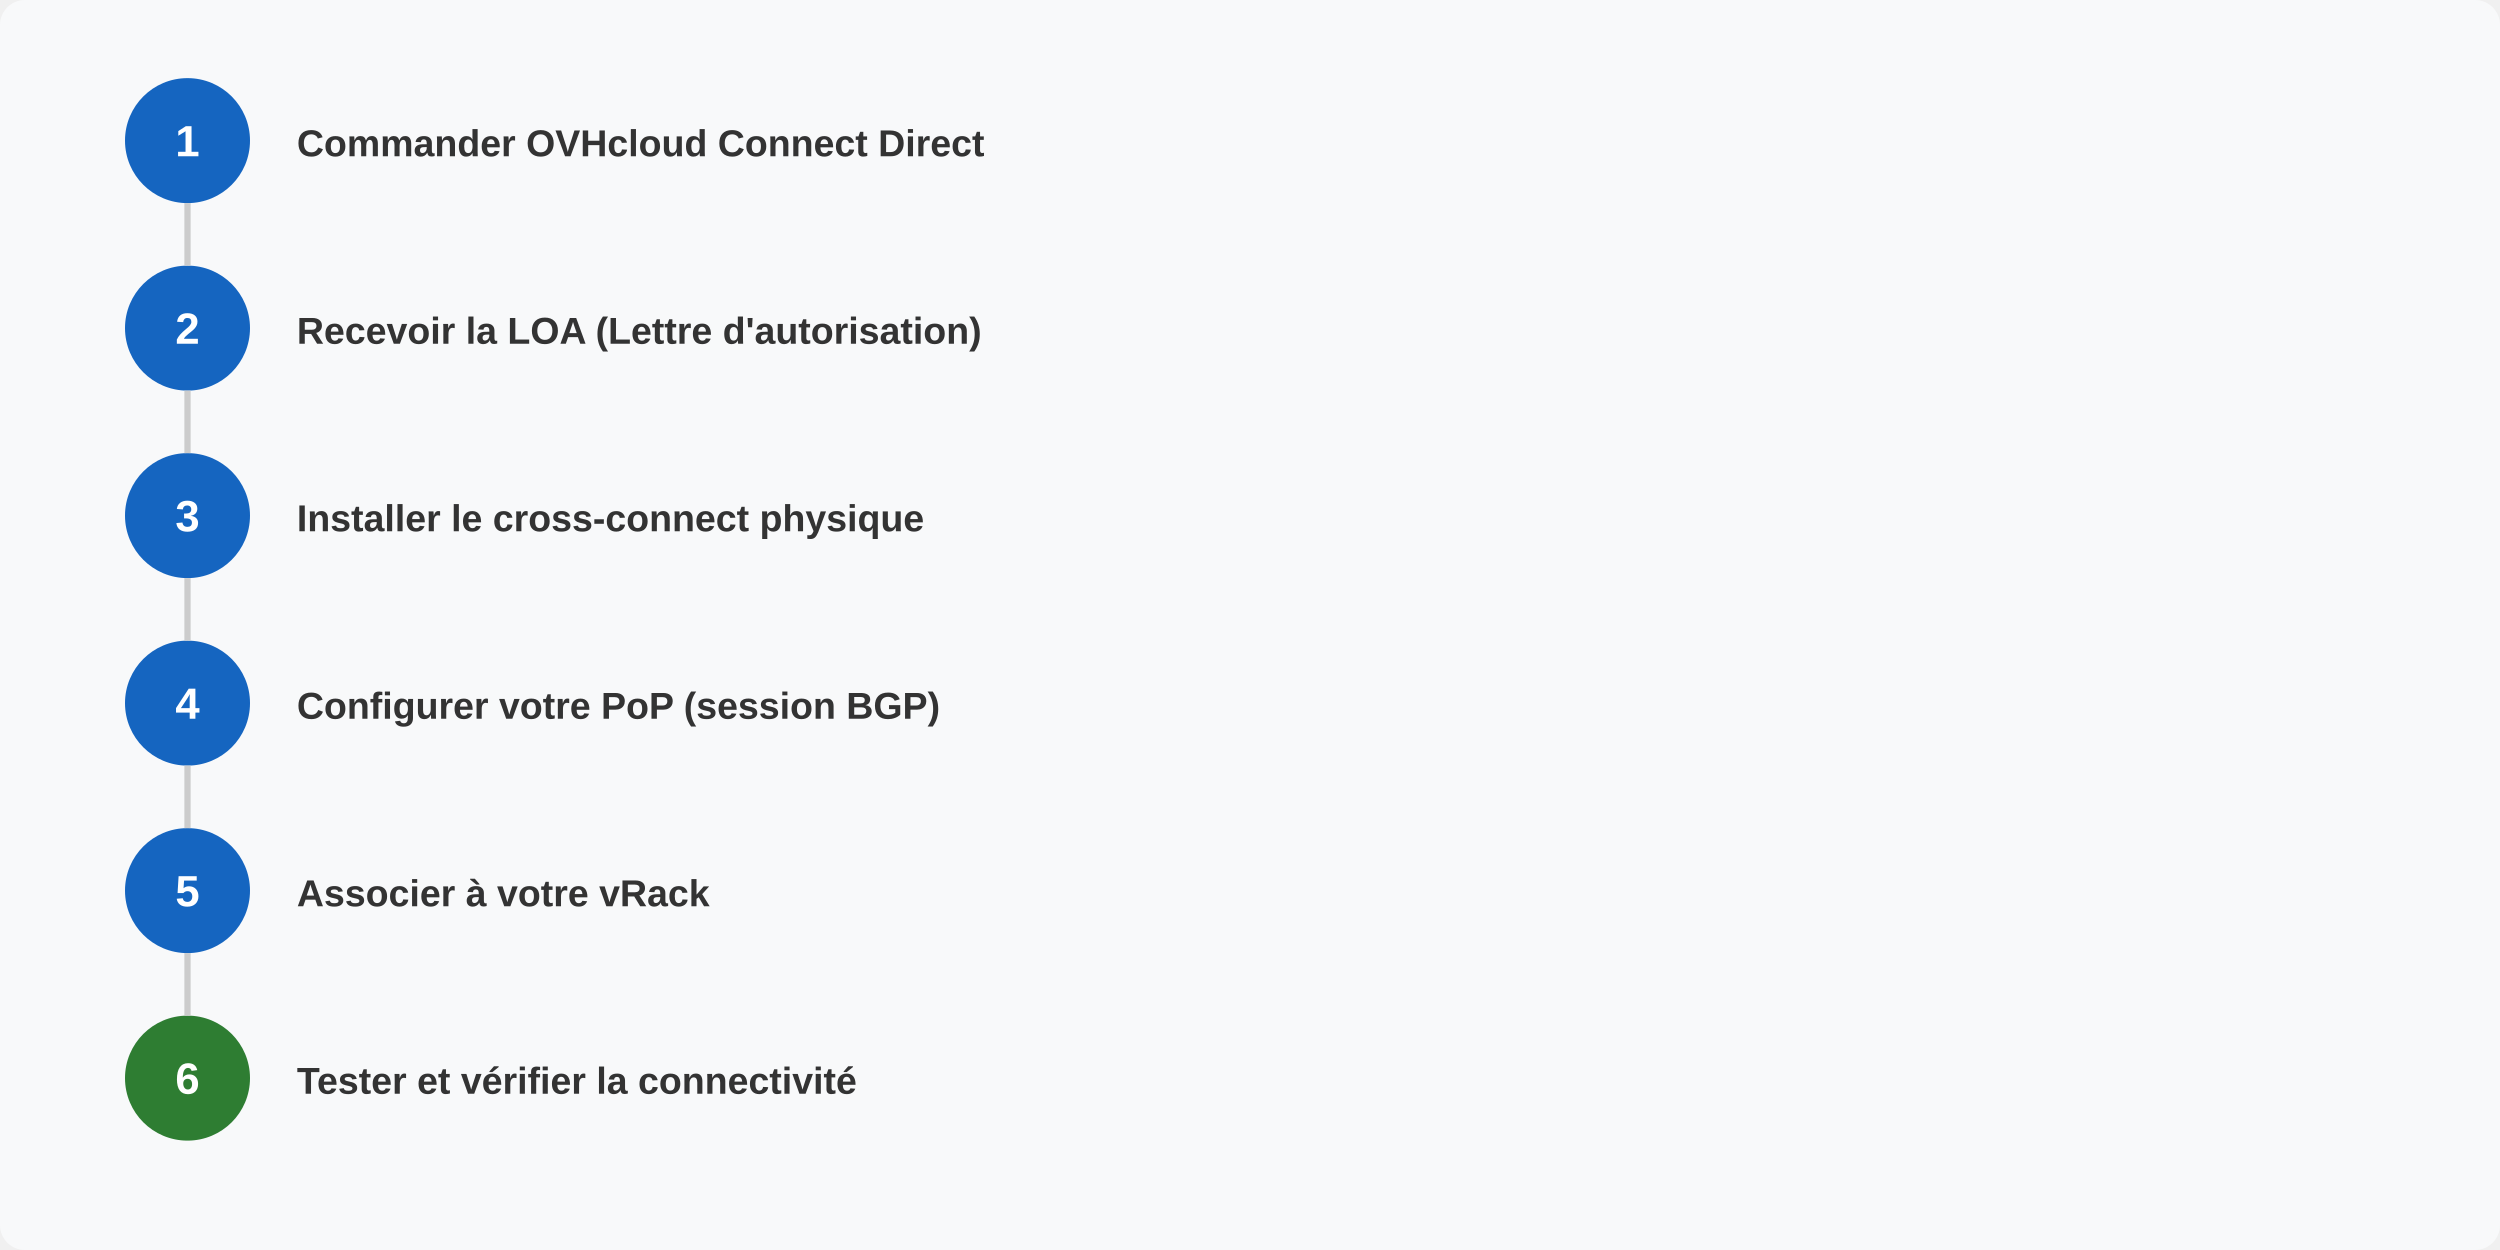
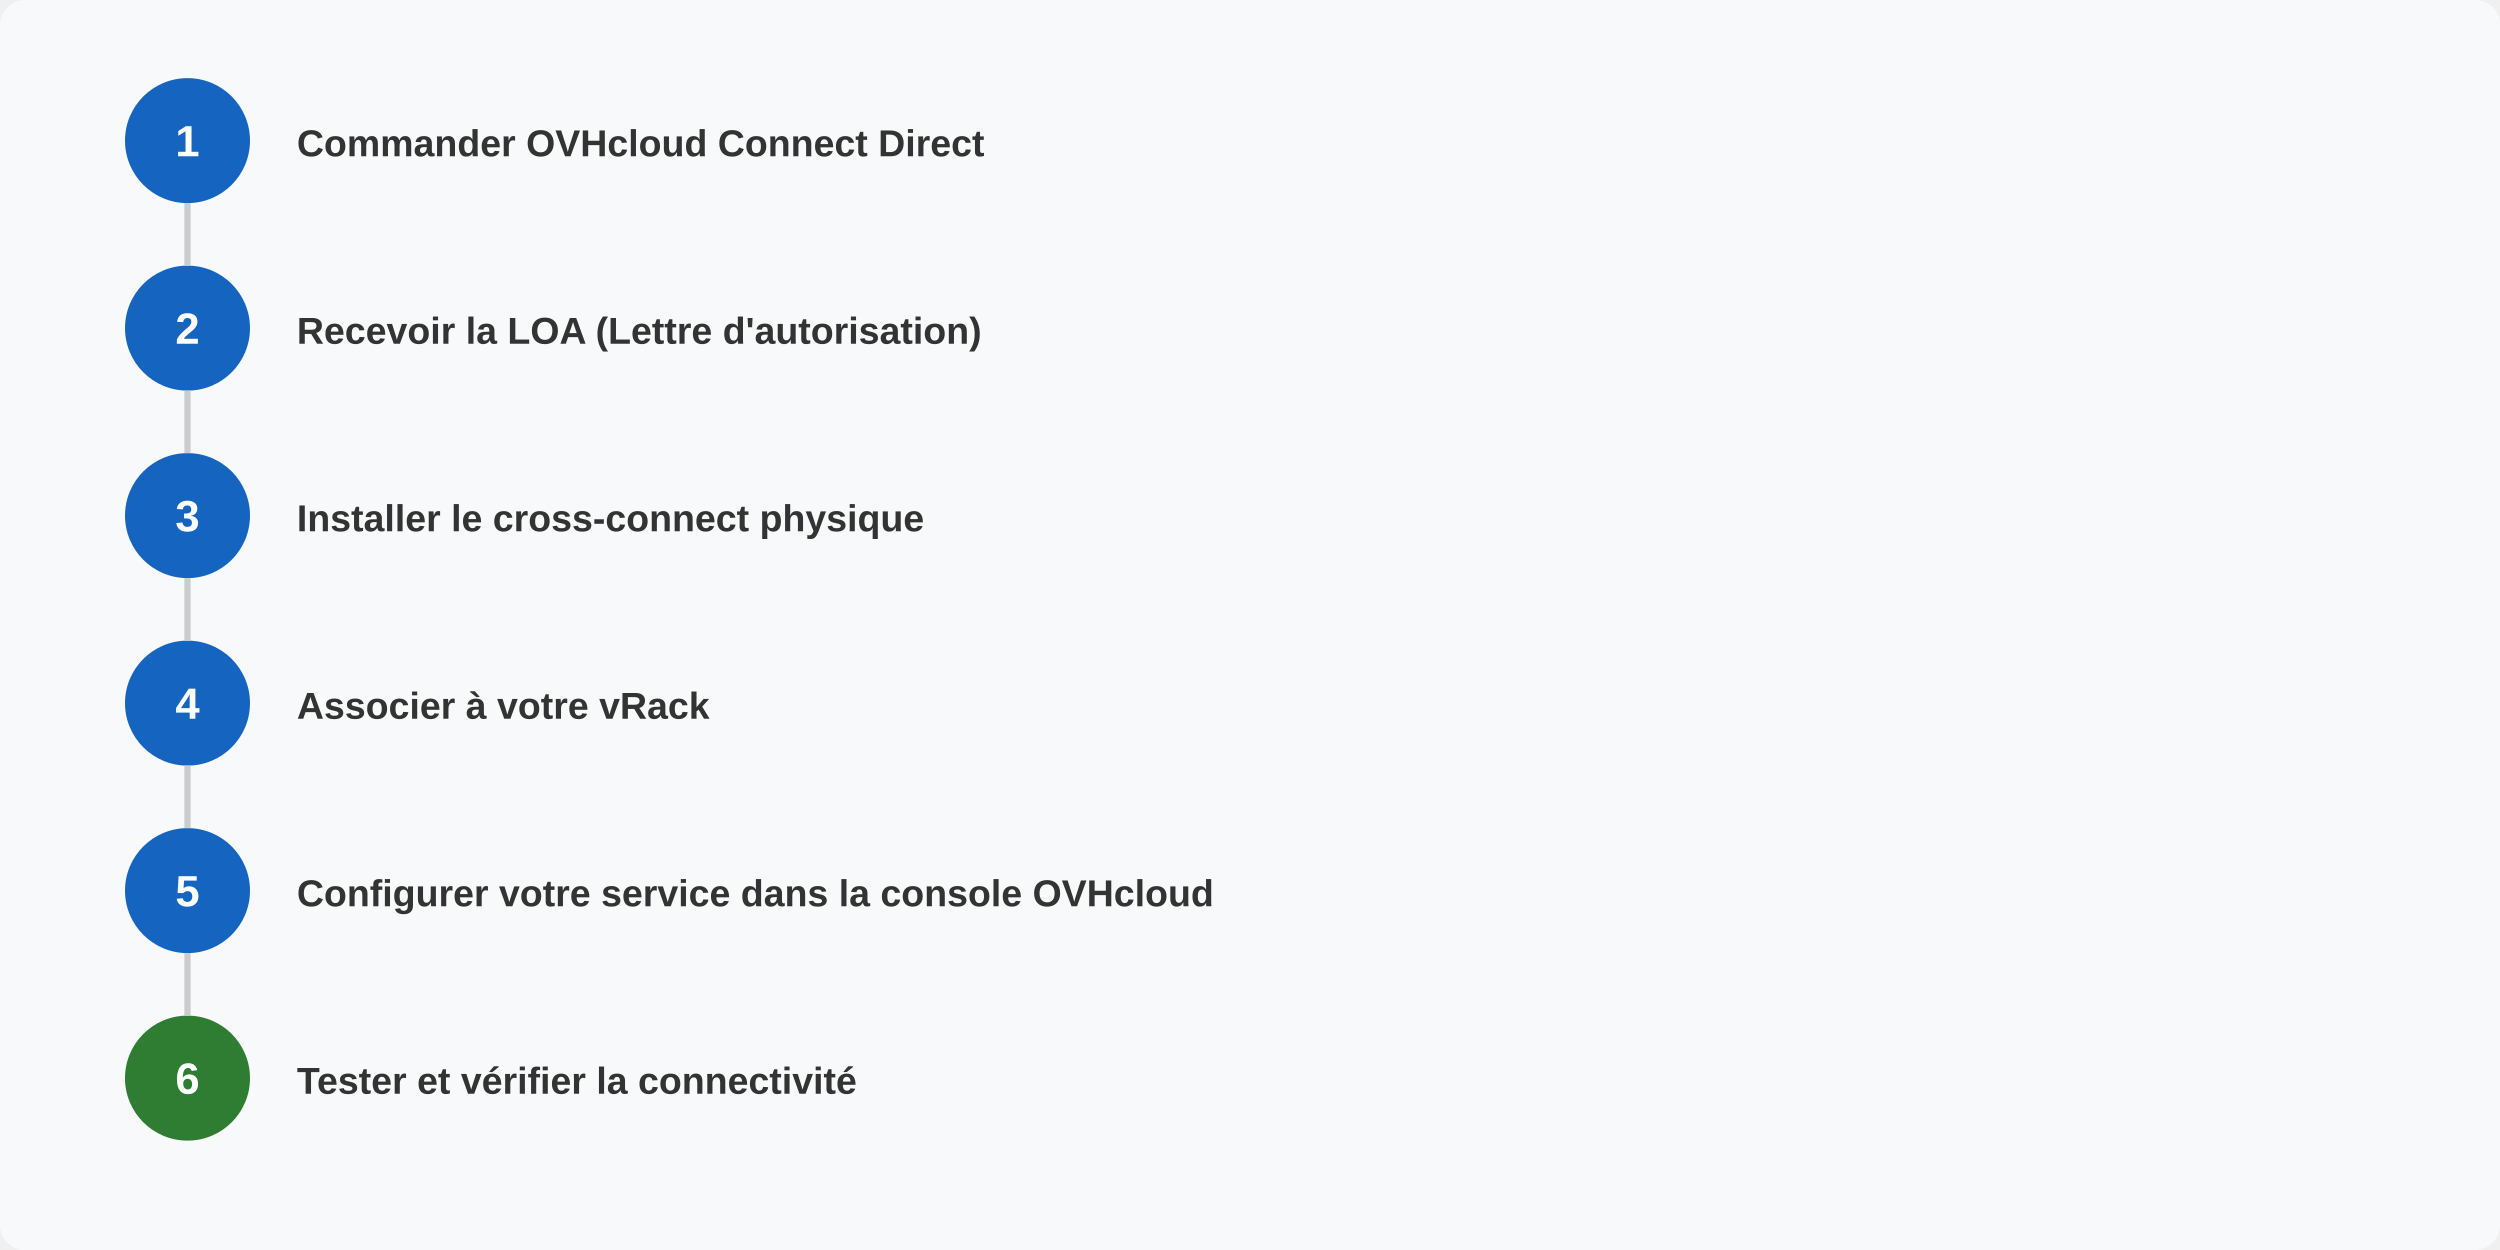
<svg xmlns="http://www.w3.org/2000/svg" viewBox="0 0 800 400" font-family="Arial, sans-serif" font-size="12">
  <rect width="800" height="400" fill="#f8f9fa" rx="8" />
  <circle cx="60" cy="45" r="20" fill="#1565c0" />
  <text x="60" y="50" text-anchor="middle" fill="#fff" font-weight="bold" font-size="14">1</text>
  <text x="95" y="50" fill="#333" font-weight="bold">Commander OVHcloud Connect Direct</text>
  <circle cx="60" cy="105" r="20" fill="#1565c0" />
  <text x="60" y="110" text-anchor="middle" fill="#fff" font-weight="bold" font-size="14">2</text>
  <text x="95" y="110" fill="#333" font-weight="bold">Recevoir la LOA (Lettre d'autorisation)</text>
  <circle cx="60" cy="165" r="20" fill="#1565c0" />
  <text x="60" y="170" text-anchor="middle" fill="#fff" font-weight="bold" font-size="14">3</text>
  <text x="95" y="170" fill="#333" font-weight="bold">Installer le cross-connect physique</text>
  <circle cx="60" cy="225" r="20" fill="#1565c0" />
  <text x="60" y="230" text-anchor="middle" fill="#fff" font-weight="bold" font-size="14">4</text>
-   <text x="95" y="230" fill="#333" font-weight="bold">Configurer votre PoP (session BGP)</text>
+   <text x="95" y="230" fill="#333" font-weight="bold">Associer à votre vRack</text>
  <circle cx="60" cy="285" r="20" fill="#1565c0" />
  <text x="60" y="290" text-anchor="middle" fill="#fff" font-weight="bold" font-size="14">5</text>
-   <text x="95" y="290" fill="#333" font-weight="bold">Associer à votre vRack</text>
+   <text x="95" y="290" fill="#333" font-weight="bold">Configurer votre service dans la console OVHcloud</text>
  <circle cx="60" cy="345" r="20" fill="#2e7d32" />
  <text x="60" y="350" text-anchor="middle" fill="#fff" font-weight="bold" font-size="14">6</text>
  <text x="95" y="350" fill="#333" font-weight="bold">Tester et vérifier la connectivité</text>
  <line x1="60" y1="65" x2="60" y2="85" stroke="#ccc" stroke-width="2" />
  <line x1="60" y1="125" x2="60" y2="145" stroke="#ccc" stroke-width="2" />
  <line x1="60" y1="185" x2="60" y2="205" stroke="#ccc" stroke-width="2" />
  <line x1="60" y1="245" x2="60" y2="265" stroke="#ccc" stroke-width="2" />
  <line x1="60" y1="305" x2="60" y2="325" stroke="#ccc" stroke-width="2" />
</svg>
